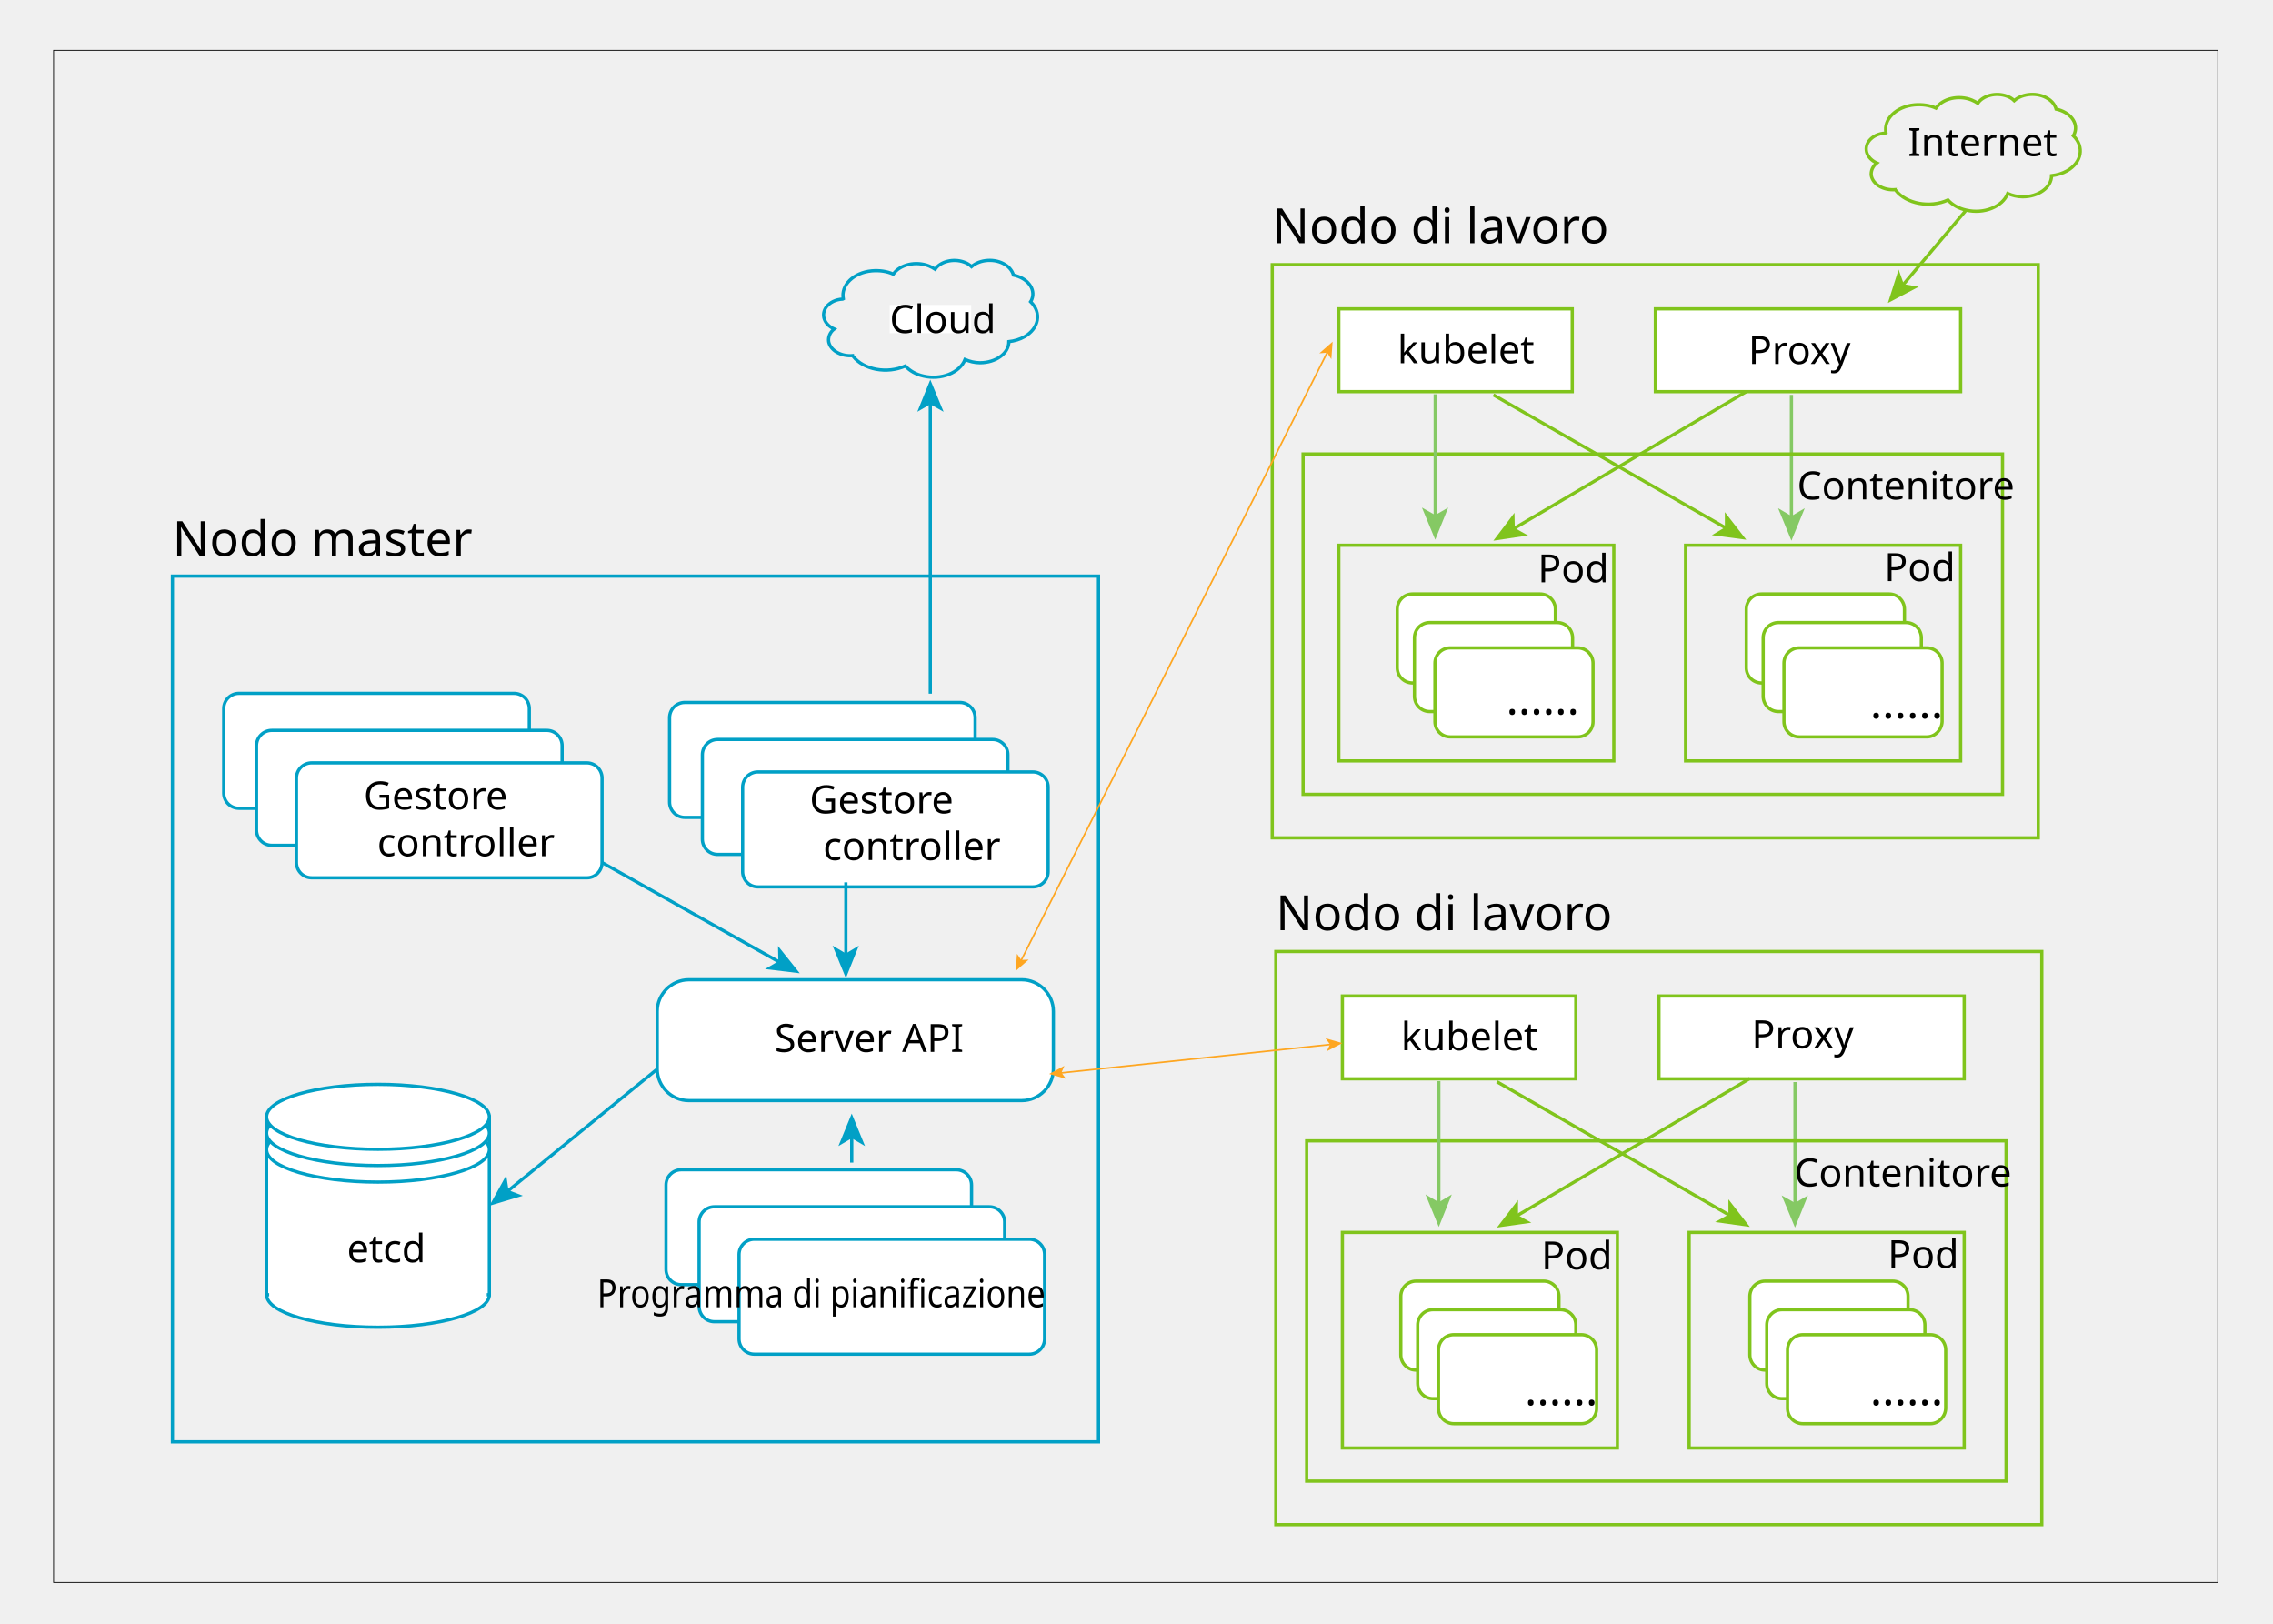
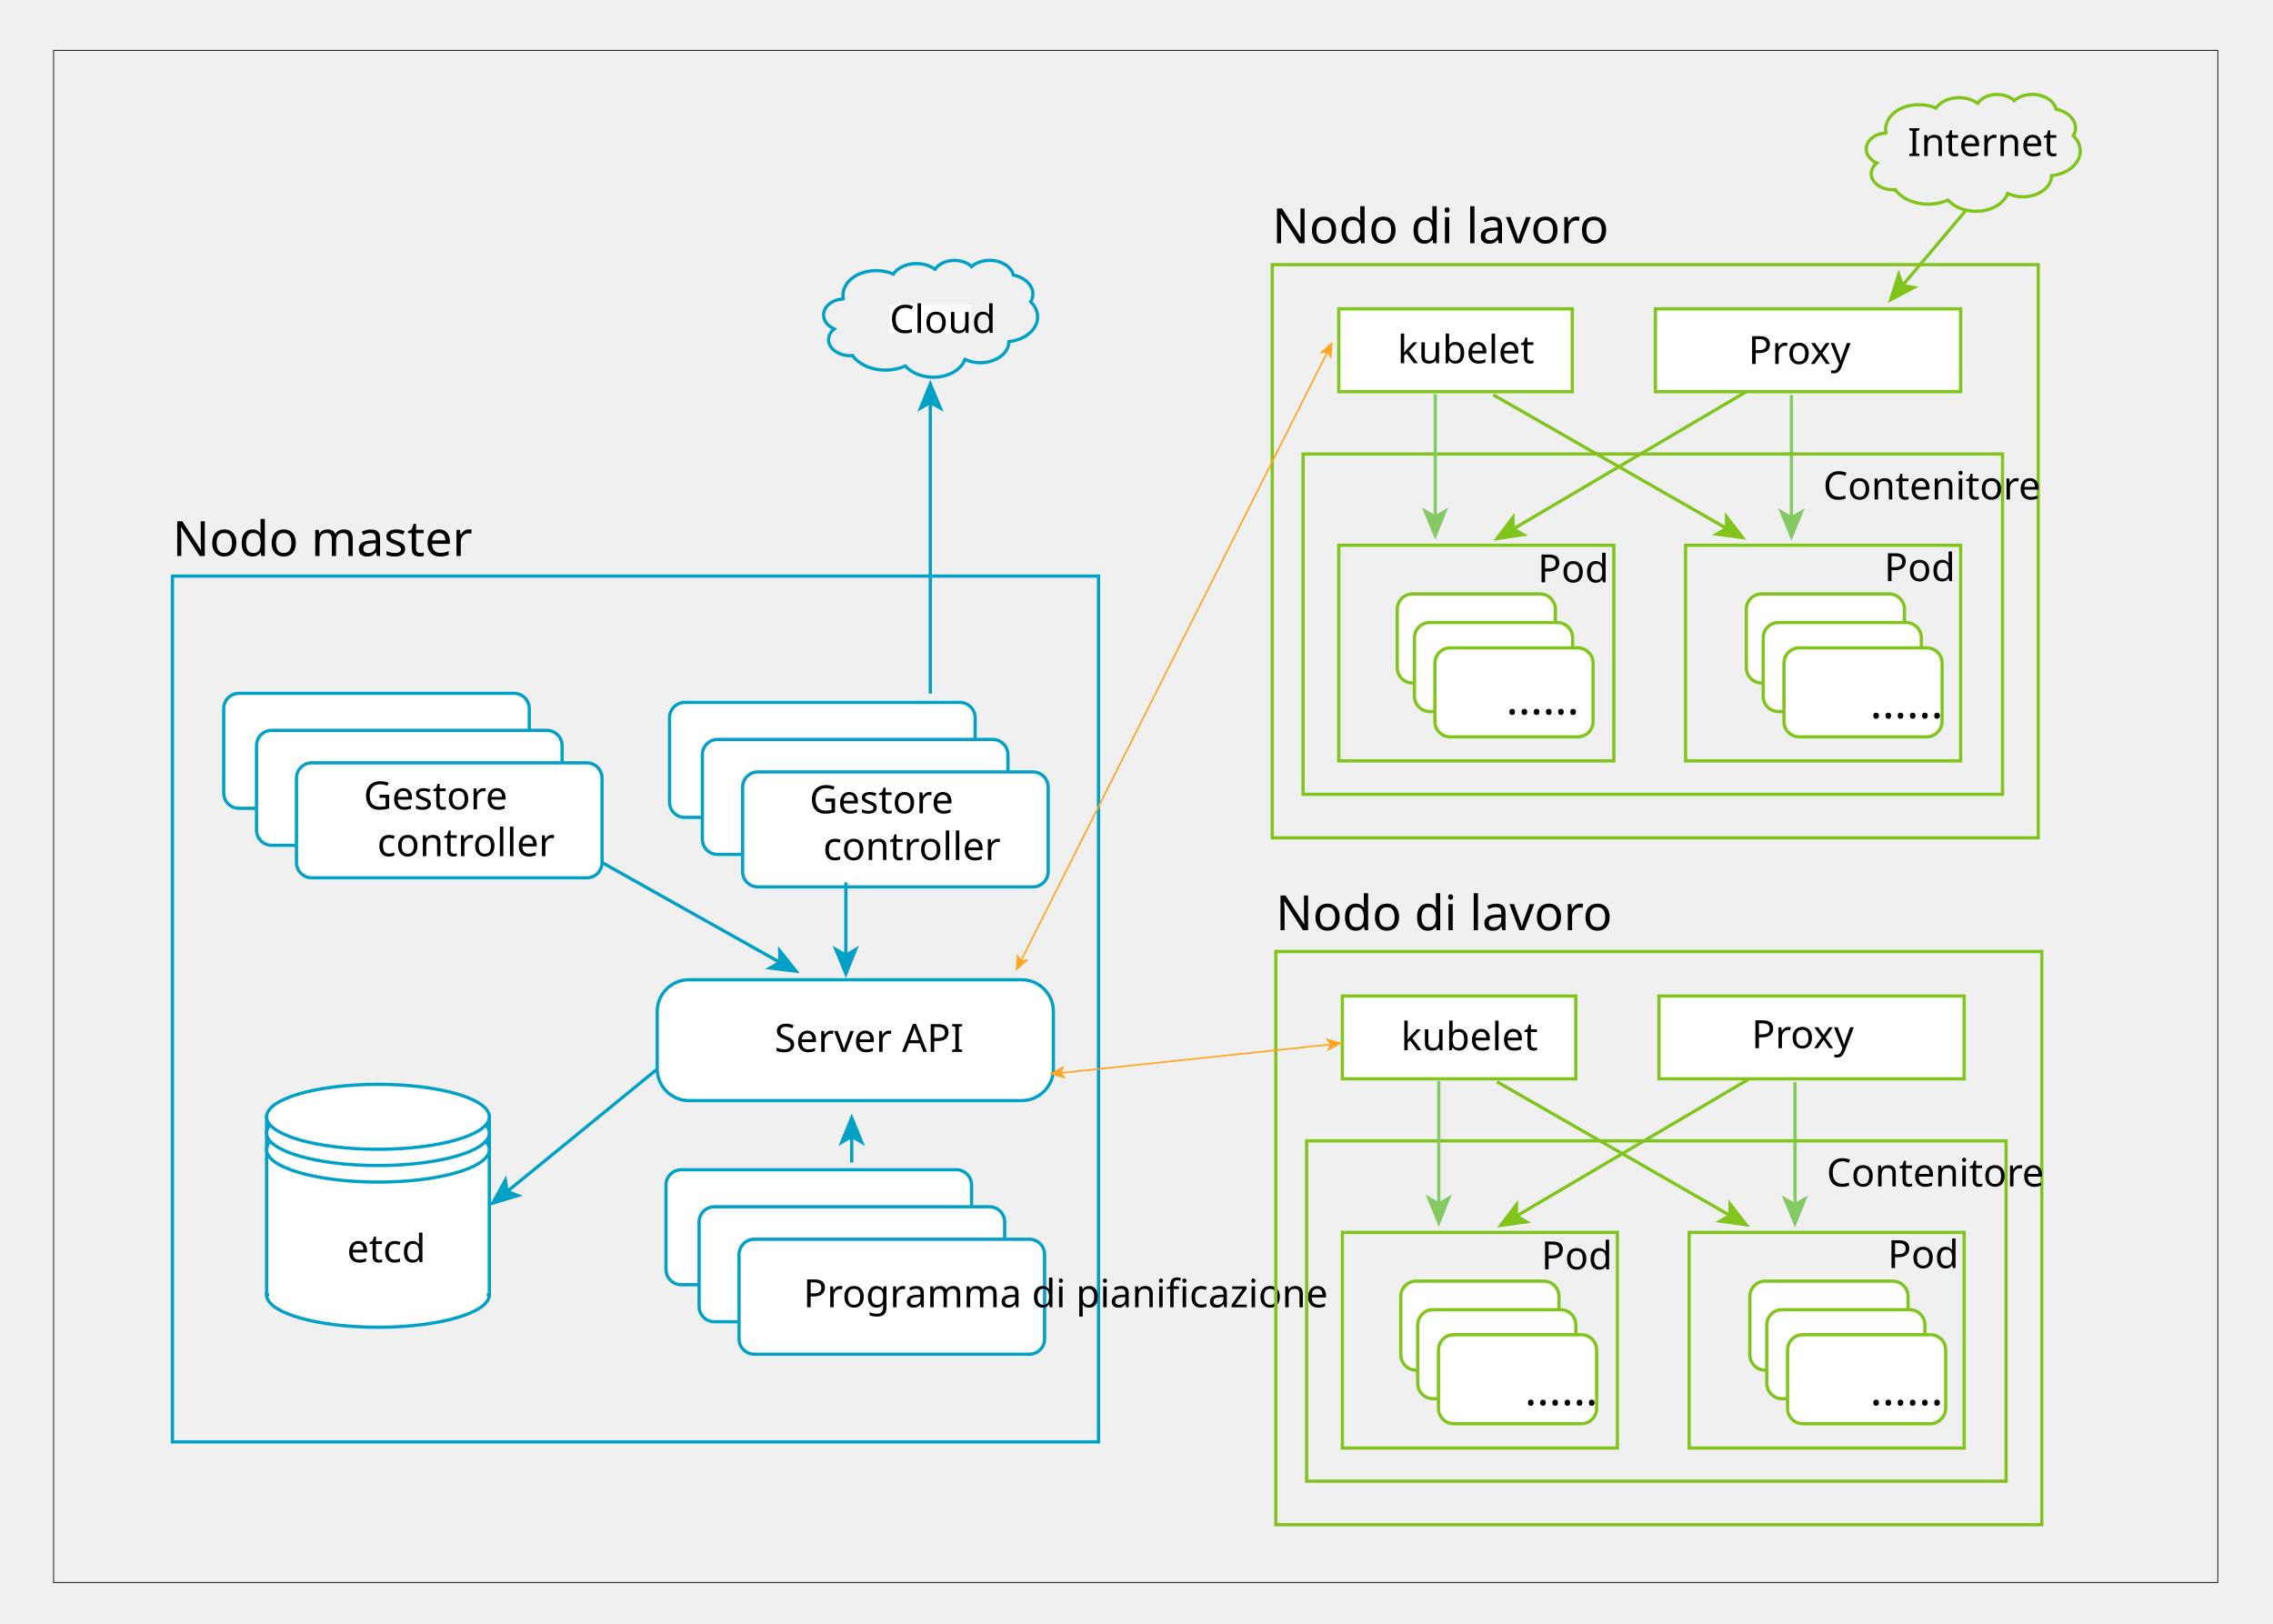
<svg xmlns="http://www.w3.org/2000/svg" version="1.1" id="Layer_1" x="0px" y="0px" viewBox="0 0 700 500" style="enable-background:new 0 0 700 500;" xml:space="preserve">
-   <defs id="defs357" />
-   <style type="text/css" id="style2">
+   <style type="text/css">
	.st0{fill:none;stroke:#7DB6D6;stroke-width:1.045;stroke-miterlimit:10;stroke-dasharray:2.089,1.045;}
	.st1{fill:none;stroke:#7DB6D6;stroke-miterlimit:10;stroke-dasharray:2,1;}
	.st2{fill:none;stroke:#01A0C6;stroke-miterlimit:10;}
	.st3{fill:#FFFFFF;stroke:#01A0C6;stroke-miterlimit:10;}
	.st4{font-family:'MyriadPro-Regular';}
	.st5{font-size:12px;}
	.st6{fill:#FFFFFF;stroke:#FFFFFF;stroke-width:2;stroke-miterlimit:10;}
	.st7{font-size:15px;}
	.st8{fill:none;stroke:#85C964;stroke-miterlimit:10;}
	.st9{fill:#85C964;}
	.st10{fill:none;stroke:#80C41C;stroke-miterlimit:10;}
	.st11{fill:#FFFFFF;stroke:#80C41C;stroke-miterlimit:10;}
	.st12{fill:none;}
	.st13{fill:#80C41C;}
	.st14{fill:none;stroke:#FEA621;stroke-width:0.5;stroke-miterlimit:10;}
	.st15{fill:#FEA621;}
	.st16{fill:#01A0C6;}
	.st17{font-size:14px;}
	.st18{fill:#FFFFFF;}
	.st19{fill:none;stroke:#80C41C;stroke-miterlimit:8;}
	.st20{fill:none;stroke:#01A0C6;stroke-miterlimit:8;}
	.st21{fill:none;stroke:#000000;stroke-width:0.25;stroke-miterlimit:10;}
</style>
  <path id="XMLID_55_" class="st0" d="M327.8,107" />
  <path id="XMLID_38_" class="st1" d="M328.1,113.2" />
-   <rect x="53.1" y="177.4" class="st2" width="285.2" height="266.6" id="rect6" />
-   <g id="g22">
-     <g id="g14">
-       <path class="st3" d="M158.3,248.9H73.6c-2.6,0-4.7-2.1-4.7-4.7v-26c0-2.6,2.1-4.7,4.7-4.7h84.7c2.6,0,4.7,2.1,4.7,4.7v26    C163,246.8,160.9,248.9,158.3,248.9z" id="path8" />
-       <path class="st3" d="M168.4,260.3H83.7c-2.6,0-4.7-2.1-4.7-4.7v-26c0-2.6,2.1-4.7,4.7-4.7h84.7c2.6,0,4.7,2.1,4.7,4.7v26    C173.1,258.2,171,260.3,168.4,260.3z" id="path10" />
-       <path class="st3" d="M180.8,270.3H96c-2.6,0-4.7-2.1-4.7-4.7v-26c0-2.6,2.1-4.7,4.7-4.7h84.7c2.6,0,4.7,2.1,4.7,4.7v26    C185.4,268.2,183.3,270.3,180.8,270.3z" id="path12" />
-     </g>
-     <text transform="matrix(1 0 0 1 111.9868 249.2421)" id="text20">
-       <tspan x="0" y="0" class="st4 st5" id="tspan16">Gestore </tspan>
-       <tspan x="4.2" y="14.4" class="st4 st5" id="tspan18">controller</tspan>
+   <rect x="53.1" y="177.4" class="st2" width="285.2" height="266.6" />
+   <g>
+     <g>
+       <path class="st3" d="M158.3,248.9H73.6c-2.6,0-4.7-2.1-4.7-4.7v-26c0-2.6,2.1-4.7,4.7-4.7h84.7c2.6,0,4.7,2.1,4.7,4.7v26    C163,246.8,160.9,248.9,158.3,248.9z" />
+       <path class="st3" d="M168.4,260.3H83.7c-2.6,0-4.7-2.1-4.7-4.7v-26c0-2.6,2.1-4.7,4.7-4.7h84.7c2.6,0,4.7,2.1,4.7,4.7v26    C173.1,258.2,171,260.3,168.4,260.3z" />
+       <path class="st3" d="M180.8,270.3H96c-2.6,0-4.7-2.1-4.7-4.7v-26c0-2.6,2.1-4.7,4.7-4.7h84.7c2.6,0,4.7,2.1,4.7,4.7v26    C185.4,268.2,183.3,270.3,180.8,270.3z" />
+     </g>
+     <text transform="matrix(1 0 0 1 111.9868 249.2421)">
+       <tspan x="0" y="0" class="st4 st5">Gestore </tspan>
+       <tspan x="4.2" y="14.4" class="st4 st5">controller</tspan>
    </text>
  </g>
-   <g id="g38">
-     <g id="g30">
-       <path class="st3" d="M295.6,251.7h-84.7c-2.6,0-4.7-2.1-4.7-4.7v-26c0-2.6,2.1-4.7,4.7-4.7h84.7c2.6,0,4.7,2.1,4.7,4.7v26    C300.3,249.6,298.2,251.7,295.6,251.7z" id="path24" />
-       <path class="st3" d="M305.8,263.1H221c-2.6,0-4.7-2.1-4.7-4.7v-26c0-2.6,2.1-4.7,4.7-4.7h84.7c2.6,0,4.7,2.1,4.7,4.7v26    C310.4,261,308.3,263.1,305.8,263.1z" id="path26" />
-       <path class="st3" d="M318.1,273.1h-84.7c-2.6,0-4.7-2.1-4.7-4.7v-26c0-2.6,2.1-4.7,4.7-4.7h84.7c2.6,0,4.7,2.1,4.7,4.7v26    C322.8,271,320.7,273.1,318.1,273.1z" id="path28" />
-     </g>
-     <text transform="matrix(1 0 0 1 249.3105 250.4329)" id="text36">
-       <tspan x="0" y="0" class="st4 st5" id="tspan32">Gestore </tspan>
-       <tspan x="4.2" y="14.4" class="st4 st5" id="tspan34">controller</tspan>
+   <g>
+     <g>
+       <path class="st3" d="M295.6,251.7h-84.7c-2.6,0-4.7-2.1-4.7-4.7v-26c0-2.6,2.1-4.7,4.7-4.7h84.7c2.6,0,4.7,2.1,4.7,4.7v26    C300.3,249.6,298.2,251.7,295.6,251.7z" />
+       <path class="st3" d="M305.8,263.1H221c-2.6,0-4.7-2.1-4.7-4.7v-26c0-2.6,2.1-4.7,4.7-4.7h84.7c2.6,0,4.7,2.1,4.7,4.7v26    C310.4,261,308.3,263.1,305.8,263.1z" />
+       <path class="st3" d="M318.1,273.1h-84.7c-2.6,0-4.7-2.1-4.7-4.7v-26c0-2.6,2.1-4.7,4.7-4.7h84.7c2.6,0,4.7,2.1,4.7,4.7v26    C322.8,271,320.7,273.1,318.1,273.1z" />
+     </g>
+     <text transform="matrix(1 0 0 1 249.3105 250.4329)">
+       <tspan x="0" y="0" class="st4 st5">Gestore </tspan>
+       <tspan x="4.2" y="14.4" class="st4 st5">controller</tspan>
    </text>
  </g>
-   <g id="g52">
-     <ellipse class="st3" cx="116.4" cy="398.7" rx="34.3" ry="10" id="ellipse40" />
-     <rect x="82.1" y="343.9" class="st3" width="68.6" height="54.8" id="rect42" />
-     <line class="st6" x1="82.9" y1="398.7" x2="149.9" y2="398.7" id="line44" />
-     <ellipse class="st3" cx="116.4" cy="354" rx="34.3" ry="10" id="ellipse46" />
-     <ellipse class="st3" cx="116.4" cy="348.9" rx="34.3" ry="10" id="ellipse48" />
-     <ellipse class="st3" cx="116.4" cy="343.9" rx="34.3" ry="10" id="ellipse50" />
-   </g>
-   <text transform="matrix(1 0 0 1 106.8689 388.6827)" class="st4 st5" id="text54">etcd</text>
-   <path class="st3" d="M314.7,338.9H212.1c-5.3,0-9.7-4.4-9.7-9.7v-17.8c0-5.3,4.4-9.7,9.7-9.7h102.6c5.3,0,9.7,4.4,9.7,9.7v17.8  C324.4,334.5,320,338.9,314.7,338.9z" id="path56" />
-   <text transform="matrix(1 0 0 1 238.549 323.9108)" class="st4 st5" id="text58">Server API</text>
-   <g id="g70">
-     <g id="g66">
-       <path class="st3" d="M294.5,395.6h-84.7c-2.6,0-4.7-2.1-4.7-4.7v-26c0-2.6,2.1-4.7,4.7-4.7h84.7c2.6,0,4.7,2.1,4.7,4.7v26    C299.2,393.5,297.1,395.6,294.5,395.6z" id="path60" />
-       <path class="st3" d="M304.7,407h-84.7c-2.6,0-4.7-2.1-4.7-4.7v-26c0-2.6,2.1-4.7,4.7-4.7h84.7c2.6,0,4.7,2.1,4.7,4.7v26    C309.3,404.9,307.2,407,304.7,407z" id="path62" />
-       <path class="st3" d="M317,417h-84.7c-2.6,0-4.7-2.1-4.7-4.7v-26c0-2.6,2.1-4.7,4.7-4.7H317c2.6,0,4.7,2.1,4.7,4.7v26    C321.7,414.9,319.6,417,317,417z" id="path64" />
-     </g>
-     <text class="st4 st5" id="text68" x="198.931" y="372.107" style="font-size:11.093px;font-family:MyriadPro-Regular;stroke-width:0.924" transform="scale(0.9243936,1.08179)">Programma di pianificazione </text>
-   </g>
-   <text transform="matrix(1 0 0 1 53.1327 171.2151)" class="st4 st7" id="text72">Nodo master</text>
-   <g id="g172">
-     <g id="g136">
+   <g>
+     <ellipse class="st3" cx="116.4" cy="398.7" rx="34.3" ry="10" />
+     <rect x="82.1" y="343.9" class="st3" width="68.6" height="54.8" />
+     <line class="st6" x1="82.9" y1="398.7" x2="149.9" y2="398.7" />
+     <ellipse class="st3" cx="116.4" cy="354" rx="34.3" ry="10" />
+     <ellipse class="st3" cx="116.4" cy="348.9" rx="34.3" ry="10" />
+     <ellipse class="st3" cx="116.4" cy="343.9" rx="34.3" ry="10" />
+   </g>
+   <text transform="matrix(1 0 0 1 106.8689 388.6827)" class="st4 st5">etcd</text>
+   <path class="st3" d="M314.7,338.9H212.1c-5.3,0-9.7-4.4-9.7-9.7v-17.8c0-5.3,4.4-9.7,9.7-9.7h102.6c5.3,0,9.7,4.4,9.7,9.7v17.8  C324.4,334.5,320,338.9,314.7,338.9z" />
+   <text transform="matrix(1 0 0 1 238.549 323.9108)" class="st4 st5">Server API</text>
+   <g>
+     <g>
+       <path class="st3" d="M294.5,395.6h-84.7c-2.6,0-4.7-2.1-4.7-4.7v-26c0-2.6,2.1-4.7,4.7-4.7h84.7c2.6,0,4.7,2.1,4.7,4.7v26    C299.2,393.5,297.1,395.6,294.5,395.6z" />
+       <path class="st3" d="M304.7,407h-84.7c-2.6,0-4.7-2.1-4.7-4.7v-26c0-2.6,2.1-4.7,4.7-4.7h84.7c2.6,0,4.7,2.1,4.7,4.7v26    C309.3,404.9,307.2,407,304.7,407z" />
+       <path class="st3" d="M317,417h-84.7c-2.6,0-4.7-2.1-4.7-4.7v-26c0-2.6,2.1-4.7,4.7-4.7H317c2.6,0,4.7,2.1,4.7,4.7v26    C321.7,414.9,319.6,417,317,417z" />
+     </g>
+     <text transform="matrix(1 0 0 1 247.4041 402.5417)" class="st4 st5">Programma di pianificazione</text>
+   </g>
+   <text transform="matrix(1 0 0 1 53.1327 171.2151)" class="st4 st7">Nodo master</text>
+   <g>
+     <g>
      <g id="XMLID_81_">
-         <g id="g80">
-           <path class="st8" d="M551.7,159.4c0-21.9,0-37.8,0-37.8s0,0.1,0,0.1" id="path74" />
-           <g id="g78">
-             <polygon class="st9" points="551.7,166.5 555.8,156.5 551.7,158.9 547.6,156.5      " id="polygon76" />
-           </g>
-         </g>
-       </g>
-       <g id="g125">
-         <rect x="391.8" y="81.5" class="st10" width="235.9" height="176.5" id="rect83" />
-         <rect x="401.3" y="139.8" class="st10" width="215.4" height="104.8" id="rect85" />
-         <rect x="412.3" y="167.9" class="st10" width="84.7" height="66.4" id="rect87" />
-         <rect x="519.1" y="167.9" class="st10" width="84.7" height="66.4" id="rect89" />
-         <g id="g97">
-           <path class="st11" d="M474.3,210.3H435c-2.6,0-4.7-2.1-4.7-4.7v-18c0-2.6,2.1-4.7,4.7-4.7h39.3c2.6,0,4.7,2.1,4.7,4.7v18      C479,208.2,476.9,210.3,474.3,210.3z" id="path91" />
-           <path class="st11" d="M479.6,219.1h-39.3c-2.6,0-4.7-2.1-4.7-4.7v-18c0-2.6,2.1-4.7,4.7-4.7h39.3c2.6,0,4.7,2.1,4.7,4.7v18      C484.2,217,482.1,219.1,479.6,219.1z" id="path93" />
-           <path class="st11" d="M485.9,226.9h-39.3c-2.6,0-4.7-2.1-4.7-4.7v-18c0-2.6,2.1-4.7,4.7-4.7h39.3c2.6,0,4.7,2.1,4.7,4.7v18      C490.6,224.8,488.5,226.9,485.9,226.9z" id="path95" />
-         </g>
-         <g id="g105">
-           <path class="st11" d="M581.8,210.3h-39.3c-2.6,0-4.7-2.1-4.7-4.7v-18c0-2.6,2.1-4.7,4.7-4.7h39.3c2.6,0,4.7,2.1,4.7,4.7v18      C586.4,208.2,584.3,210.3,581.8,210.3z" id="path99" />
-           <path class="st11" d="M587,219.1h-39.3c-2.6,0-4.7-2.1-4.7-4.7v-18c0-2.6,2.1-4.7,4.7-4.7H587c2.6,0,4.7,2.1,4.7,4.7v18      C591.7,217,589.6,219.1,587,219.1z" id="path101" />
-           <path class="st11" d="M593.4,226.9h-39.3c-2.6,0-4.7-2.1-4.7-4.7v-18c0-2.6,2.1-4.7,4.7-4.7h39.3c2.6,0,4.7,2.1,4.7,4.7v18      C598,224.8,595.9,226.9,593.4,226.9z" id="path103" />
-         </g>
-         <rect x="412.3" y="95.1" class="st11" width="71.9" height="25.5" id="rect107" />
-         <rect x="509.8" y="95.1" class="st11" width="94" height="25.5" id="rect109" />
-         <text transform="matrix(1 0 0 1 430.3737 111.85)" class="st4 st5" id="text111">kubelet</text>
-         <text transform="matrix(1 0 0 1 538.4372 112.0789)" class="st4 st5" id="text113">Proxy</text>
-         <line class="st12" x1="435.6" y1="120.6" x2="435.6" y2="169.7" id="line115" />
-         <text transform="matrix(1 0 0 1 391.8131 74.896)" class="st4 st7" id="text117">Nodo di lavoro</text>
-         <text class="st4 st5" id="text119" x="553.457" y="153.786" style="font-size:12px;font-family:MyriadPro-Regular">Contenitore</text>
-         <text transform="matrix(1 0 0 1 473.5824 179.3193)" class="st4 st5" id="text121">Pod</text>
-         <text transform="matrix(1 0 0 1 580.2664 178.9298)" class="st4 st5" id="text123">Pod</text>
+         <g>
+           <path class="st8" d="M551.7,159.4c0-21.9,0-37.8,0-37.8s0,0.1,0,0.1" />
+           <g>
+             <polygon class="st9" points="551.7,166.5 555.8,156.5 551.7,158.9 547.6,156.5      " />
+           </g>
+         </g>
+       </g>
+       <g>
+         <rect x="391.8" y="81.5" class="st10" width="235.9" height="176.5" />
+         <rect x="401.3" y="139.8" class="st10" width="215.4" height="104.8" />
+         <rect x="412.3" y="167.9" class="st10" width="84.7" height="66.4" />
+         <rect x="519.1" y="167.9" class="st10" width="84.7" height="66.4" />
+         <g>
+           <path class="st11" d="M474.3,210.3H435c-2.6,0-4.7-2.1-4.7-4.7v-18c0-2.6,2.1-4.7,4.7-4.7h39.3c2.6,0,4.7,2.1,4.7,4.7v18      C479,208.2,476.9,210.3,474.3,210.3z" />
+           <path class="st11" d="M479.6,219.1h-39.3c-2.6,0-4.7-2.1-4.7-4.7v-18c0-2.6,2.1-4.7,4.7-4.7h39.3c2.6,0,4.7,2.1,4.7,4.7v18      C484.2,217,482.1,219.1,479.6,219.1z" />
+           <path class="st11" d="M485.9,226.9h-39.3c-2.6,0-4.7-2.1-4.7-4.7v-18c0-2.6,2.1-4.7,4.7-4.7h39.3c2.6,0,4.7,2.1,4.7,4.7v18      C490.6,224.8,488.5,226.9,485.9,226.9z" />
+         </g>
+         <g>
+           <path class="st11" d="M581.8,210.3h-39.3c-2.6,0-4.7-2.1-4.7-4.7v-18c0-2.6,2.1-4.7,4.7-4.7h39.3c2.6,0,4.7,2.1,4.7,4.7v18      C586.4,208.2,584.3,210.3,581.8,210.3z" />
+           <path class="st11" d="M587,219.1h-39.3c-2.6,0-4.7-2.1-4.7-4.7v-18c0-2.6,2.1-4.7,4.7-4.7H587c2.6,0,4.7,2.1,4.7,4.7v18      C591.7,217,589.6,219.1,587,219.1z" />
+           <path class="st11" d="M593.4,226.9h-39.3c-2.6,0-4.7-2.1-4.7-4.7v-18c0-2.6,2.1-4.7,4.7-4.7h39.3c2.6,0,4.7,2.1,4.7,4.7v18      C598,224.8,595.9,226.9,593.4,226.9z" />
+         </g>
+         <rect x="412.3" y="95.1" class="st11" width="71.9" height="25.5" />
+         <rect x="509.8" y="95.1" class="st11" width="94" height="25.5" />
+         <text transform="matrix(1 0 0 1 430.3737 111.85)" class="st4 st5">kubelet</text>
+         <text transform="matrix(1 0 0 1 538.4372 112.0789)" class="st4 st5">Proxy</text>
+         <line class="st12" x1="435.6" y1="120.6" x2="435.6" y2="169.7" />
+         <text transform="matrix(1 0 0 1 391.8131 74.896)" class="st4 st7">Nodo di lavoro</text>
+         <text transform="matrix(1 0 0 1 561.4567 153.7864)" class="st4 st5">Contenitore</text>
+         <text transform="matrix(1 0 0 1 473.5824 179.3193)" class="st4 st5">Pod</text>
+         <text transform="matrix(1 0 0 1 580.2664 178.9298)" class="st4 st5">Pod</text>
      </g>
      <g id="XMLID_1_">
-         <g id="g133">
-           <path class="st8" d="M442,159.2c0-21.9,0-37.8,0-37.8s0,0.1,0,0.1" id="path127" />
-           <g id="g131">
-             <polygon class="st9" points="442,166.2 446,156.3 442,158.6 437.9,156.3      " id="polygon129" />
-           </g>
-         </g>
-       </g>
-     </g>
-     <g id="g146">
-       <g id="g144">
-         <line class="st10" x1="459.9" y1="121.6" x2="531.7" y2="162.7" id="line138" />
-         <g id="g142">
-           <polygon class="st13" points="537.8,166.2 527.2,164.8 531.2,162.4 531.2,157.7     " id="polygon140" />
-         </g>
-       </g>
-     </g>
-     <g id="g156">
-       <g id="g154">
-         <line class="st10" x1="537.8" y1="120.6" x2="466" y2="162.9" id="line148" />
-         <g id="g152">
-           <polygon class="st13" points="459.9,166.5 466.4,157.9 466.5,162.6 470.6,164.9     " id="polygon150" />
-         </g>
-       </g>
-     </g>
-     <g id="g170">
-       <g id="g168">
-         <line class="st14" x1="314.4" y1="295.9" x2="408.8" y2="108.4" id="line158" />
-         <g id="g162">
-           <polygon class="st15" points="312.8,299 316.8,295.5 314.5,295.6 313.2,293.7     " id="polygon160" />
-         </g>
-         <g id="g166">
-           <polygon class="st15" points="410.4,105.2 410,110.6 408.7,108.6 406.3,108.8     " id="polygon164" />
-         </g>
-       </g>
-     </g>
-   </g>
-   <g id="g182">
-     <g id="g180">
-       <line class="st2" x1="260.5" y1="271.7" x2="260.5" y2="294.1" id="line174" />
-       <g id="g178">
-         <polygon class="st16" points="260.5,301.2 256.4,291.2 260.5,293.6 264.5,291.2    " id="polygon176" />
-       </g>
-     </g>
-   </g>
-   <g id="g192">
-     <g id="g190">
-       <line class="st2" x1="185.4" y1="265.6" x2="240.1" y2="296.3" id="line184" />
-       <g id="g188">
-         <polygon class="st16" points="246.3,299.7 235.6,298.4 239.7,296 239.6,291.3    " id="polygon186" />
-       </g>
-     </g>
-   </g>
-   <g id="g202">
-     <g id="g200">
-       <line class="st2" x1="202.4" y1="329.2" x2="156.2" y2="366.9" id="line194" />
-       <g id="g198">
-         <polygon class="st16" points="150.7,371.3 155.9,361.9 156.6,366.5 161,368.2    " id="polygon196" />
-       </g>
-     </g>
-   </g>
-   <g id="g212">
-     <g id="g210">
-       <line class="st2" x1="262.3" y1="358" x2="262.3" y2="350" id="line204" />
-       <g id="g208">
-         <polygon class="st16" points="262.3,342.9 266.4,352.9 262.3,350.5 258.2,352.9    " id="polygon206" />
-       </g>
-     </g>
-   </g>
-   <g id="g312">
-     <g id="g276">
+         <g>
+           <path class="st8" d="M442,159.2c0-21.9,0-37.8,0-37.8s0,0.1,0,0.1" />
+           <g>
+             <polygon class="st9" points="442,166.2 446,156.3 442,158.6 437.9,156.3      " />
+           </g>
+         </g>
+       </g>
+     </g>
+     <g>
+       <g>
+         <line class="st10" x1="459.9" y1="121.6" x2="531.7" y2="162.7" />
+         <g>
+           <polygon class="st13" points="537.8,166.2 527.2,164.8 531.2,162.4 531.2,157.7     " />
+         </g>
+       </g>
+     </g>
+     <g>
+       <g>
+         <line class="st10" x1="537.8" y1="120.6" x2="466" y2="162.9" />
+         <g>
+           <polygon class="st13" points="459.9,166.5 466.4,157.9 466.5,162.6 470.6,164.9     " />
+         </g>
+       </g>
+     </g>
+     <g>
+       <g>
+         <line class="st14" x1="314.4" y1="295.9" x2="408.8" y2="108.4" />
+         <g>
+           <polygon class="st15" points="312.8,299 316.8,295.5 314.5,295.6 313.2,293.7     " />
+         </g>
+         <g>
+           <polygon class="st15" points="410.4,105.2 410,110.6 408.7,108.6 406.3,108.8     " />
+         </g>
+       </g>
+     </g>
+   </g>
+   <g>
+     <g>
+       <line class="st2" x1="260.5" y1="271.7" x2="260.5" y2="294.1" />
+       <g>
+         <polygon class="st16" points="260.5,301.2 256.4,291.2 260.5,293.6 264.5,291.2    " />
+       </g>
+     </g>
+   </g>
+   <g>
+     <g>
+       <line class="st2" x1="185.4" y1="265.6" x2="240.1" y2="296.3" />
+       <g>
+         <polygon class="st16" points="246.3,299.7 235.6,298.4 239.7,296 239.6,291.3    " />
+       </g>
+     </g>
+   </g>
+   <g>
+     <g>
+       <line class="st2" x1="202.4" y1="329.2" x2="156.2" y2="366.9" />
+       <g>
+         <polygon class="st16" points="150.7,371.3 155.9,361.9 156.6,366.5 161,368.2    " />
+       </g>
+     </g>
+   </g>
+   <g>
+     <g>
+       <line class="st2" x1="262.3" y1="358" x2="262.3" y2="350" />
+       <g>
+         <polygon class="st16" points="262.3,342.9 266.4,352.9 262.3,350.5 258.2,352.9    " />
+       </g>
+     </g>
+   </g>
+   <g>
+     <g>
      <g id="XMLID_5_">
-         <g id="g220">
-           <path class="st8" d="M552.8,371c0-21.9,0-37.8,0-37.8s0,0.1,0,0.1" id="path214" />
-           <g id="g218">
-             <polygon class="st9" points="552.8,378 556.8,368.1 552.8,370.4 548.7,368.1      " id="polygon216" />
-           </g>
-         </g>
-       </g>
-       <g id="g265">
-         <rect x="392.9" y="293" class="st10" width="235.9" height="176.5" id="rect223" />
-         <rect x="402.4" y="351.3" class="st10" width="215.4" height="104.8" id="rect225" />
-         <rect x="413.4" y="379.5" class="st10" width="84.7" height="66.4" id="rect227" />
-         <rect x="520.2" y="379.5" class="st10" width="84.7" height="66.4" id="rect229" />
-         <g id="g237">
-           <path class="st11" d="M475.4,421.9h-39.3c-2.6,0-4.7-2.1-4.7-4.7v-18c0-2.6,2.1-4.7,4.7-4.7h39.3c2.6,0,4.7,2.1,4.7,4.7v18      C480.1,419.8,478,421.9,475.4,421.9z" id="path231" />
-           <path class="st11" d="M480.6,430.7h-39.3c-2.6,0-4.7-2.1-4.7-4.7v-18c0-2.6,2.1-4.7,4.7-4.7h39.3c2.6,0,4.7,2.1,4.7,4.7v18      C485.3,428.6,483.2,430.7,480.6,430.7z" id="path233" />
-           <path class="st11" d="M487,438.4h-39.3c-2.6,0-4.7-2.1-4.7-4.7v-18c0-2.6,2.1-4.7,4.7-4.7H487c2.6,0,4.7,2.1,4.7,4.7v18      C491.7,436.3,489.6,438.4,487,438.4z" id="path235" />
-         </g>
-         <g id="g245">
-           <path class="st11" d="M582.9,421.9h-39.3c-2.6,0-4.7-2.1-4.7-4.7v-18c0-2.6,2.1-4.7,4.7-4.7h39.3c2.6,0,4.7,2.1,4.7,4.7v18      C587.5,419.8,585.4,421.9,582.9,421.9z" id="path239" />
-           <path class="st11" d="M588.1,430.7h-39.3c-2.6,0-4.7-2.1-4.7-4.7v-18c0-2.6,2.1-4.7,4.7-4.7h39.3c2.6,0,4.7,2.1,4.7,4.7v18      C592.8,428.6,590.7,430.7,588.1,430.7z" id="path241" />
-           <path class="st11" d="M594.5,438.4h-39.3c-2.6,0-4.7-2.1-4.7-4.7v-18c0-2.6,2.1-4.7,4.7-4.7h39.3c2.6,0,4.7,2.1,4.7,4.7v18      C599.1,436.3,597,438.4,594.5,438.4z" id="path243" />
-         </g>
-         <rect x="413.4" y="306.7" class="st11" width="71.9" height="25.5" id="rect247" />
-         <rect x="510.9" y="306.7" class="st11" width="94" height="25.5" id="rect249" />
-         <text transform="matrix(1 0 0 1 431.4582 323.3967)" class="st4 st5" id="text251">kubelet</text>
-         <text transform="matrix(1 0 0 1 539.4373 322.7654)" class="st4 st5" id="text253">Proxy</text>
-         <line class="st12" x1="436.7" y1="332.1" x2="436.7" y2="381.3" id="line255" />
-         <text transform="matrix(1 0 0 1 392.8976 286.4427)" class="st4 st7" id="text257">Nodo di lavoro</text>
-         <text class="st4 st5" id="text259" x="552.541" y="365.333" style="font-size:12px;font-family:MyriadPro-Regular">Contenitore</text>
-         <text transform="matrix(1 0 0 1 474.6669 390.866)" class="st4 st5" id="text261">Pod</text>
-         <text transform="matrix(1 0 0 1 581.3509 390.4764)" class="st4 st5" id="text263">Pod</text>
+         <g>
+           <path class="st8" d="M552.8,371c0-21.9,0-37.8,0-37.8s0,0.1,0,0.1" />
+           <g>
+             <polygon class="st9" points="552.8,378 556.8,368.1 552.8,370.4 548.7,368.1      " />
+           </g>
+         </g>
+       </g>
+       <g>
+         <rect x="392.9" y="293" class="st10" width="235.9" height="176.5" />
+         <rect x="402.4" y="351.3" class="st10" width="215.4" height="104.8" />
+         <rect x="413.4" y="379.5" class="st10" width="84.7" height="66.4" />
+         <rect x="520.2" y="379.5" class="st10" width="84.7" height="66.4" />
+         <g>
+           <path class="st11" d="M475.4,421.9h-39.3c-2.6,0-4.7-2.1-4.7-4.7v-18c0-2.6,2.1-4.7,4.7-4.7h39.3c2.6,0,4.7,2.1,4.7,4.7v18      C480.1,419.8,478,421.9,475.4,421.9z" />
+           <path class="st11" d="M480.6,430.7h-39.3c-2.6,0-4.7-2.1-4.7-4.7v-18c0-2.6,2.1-4.7,4.7-4.7h39.3c2.6,0,4.7,2.1,4.7,4.7v18      C485.3,428.6,483.2,430.7,480.6,430.7z" />
+           <path class="st11" d="M487,438.4h-39.3c-2.6,0-4.7-2.1-4.7-4.7v-18c0-2.6,2.1-4.7,4.7-4.7H487c2.6,0,4.7,2.1,4.7,4.7v18      C491.7,436.3,489.6,438.4,487,438.4z" />
+         </g>
+         <g>
+           <path class="st11" d="M582.9,421.9h-39.3c-2.6,0-4.7-2.1-4.7-4.7v-18c0-2.6,2.1-4.7,4.7-4.7h39.3c2.6,0,4.7,2.1,4.7,4.7v18      C587.5,419.8,585.4,421.9,582.9,421.9z" />
+           <path class="st11" d="M588.1,430.7h-39.3c-2.6,0-4.7-2.1-4.7-4.7v-18c0-2.6,2.1-4.7,4.7-4.7h39.3c2.6,0,4.7,2.1,4.7,4.7v18      C592.8,428.6,590.7,430.7,588.1,430.7z" />
+           <path class="st11" d="M594.5,438.4h-39.3c-2.6,0-4.7-2.1-4.7-4.7v-18c0-2.6,2.1-4.7,4.7-4.7h39.3c2.6,0,4.7,2.1,4.7,4.7v18      C599.1,436.3,597,438.4,594.5,438.4z" />
+         </g>
+         <rect x="413.4" y="306.7" class="st11" width="71.9" height="25.5" />
+         <rect x="510.9" y="306.7" class="st11" width="94" height="25.5" />
+         <text transform="matrix(1 0 0 1 431.4582 323.3967)" class="st4 st5">kubelet</text>
+         <text transform="matrix(1 0 0 1 539.4373 322.7654)" class="st4 st5">Proxy</text>
+         <line class="st12" x1="436.7" y1="332.1" x2="436.7" y2="381.3" />
+         <text transform="matrix(1 0 0 1 392.8976 286.4427)" class="st4 st7">Nodo di lavoro</text>
+         <text transform="matrix(1 0 0 1 562.5412 365.333)" class="st4 st5">Contenitore</text>
+         <text transform="matrix(1 0 0 1 474.6669 390.866)" class="st4 st5">Pod</text>
+         <text transform="matrix(1 0 0 1 581.3509 390.4764)" class="st4 st5">Pod</text>
      </g>
      <g id="XMLID_3_">
-         <g id="g273">
-           <path class="st8" d="M443.1,370.7c0-21.9,0-37.8,0-37.8s0,0.1,0,0.1" id="path267" />
-           <g id="g271">
-             <polygon class="st9" points="443.1,377.8 447.1,367.8 443.1,370.2 439,367.8      " id="polygon269" />
-           </g>
-         </g>
-       </g>
-     </g>
-     <g id="g286">
-       <g id="g284">
-         <line class="st10" x1="461" y1="333.1" x2="532.8" y2="374.3" id="line278" />
-         <g id="g282">
-           <polygon class="st13" points="538.9,377.8 528.2,376.3 532.3,374 532.3,369.3     " id="polygon280" />
-         </g>
-       </g>
-     </g>
-     <g id="g296">
-       <g id="g294">
-         <line class="st10" x1="538.9" y1="332.1" x2="467.1" y2="374.4" id="line288" />
-         <g id="g292">
-           <polygon class="st13" points="461,378 467.5,369.5 467.5,374.2 471.6,376.5     " id="polygon290" />
-         </g>
-       </g>
-     </g>
-     <g id="g310">
-       <g id="g308">
-         <line class="st14" x1="326.6" y1="330.4" x2="409.9" y2="321.6" id="line298" />
-         <g id="g302">
-           <polygon class="st15" points="323.1,330.7 328.3,332.2 326.9,330.3 327.8,328.2     " id="polygon300" />
-         </g>
-         <g id="g306">
-           <polygon class="st15" points="413.4,321.2 408.6,323.7 409.6,321.6 408.2,319.7     " id="polygon304" />
-         </g>
-       </g>
-     </g>
-   </g>
-   <text transform="matrix(1 0 0 1 463.8213 219.9644)" class="st4 st17" id="text314">......</text>
-   <text transform="matrix(1 0 0 1 575.9009 221.1404)" class="st4 st17" id="text316">......</text>
-   <text transform="matrix(1 0 0 1 469.5468 432.6871)" class="st4 st17" id="text318">......</text>
-   <text transform="matrix(1 0 0 1 575.9009 432.6866)" class="st4 st17" id="text320">......</text>
-   <rect x="274" y="93.9" class="st18" width="25.1" height="8.7" id="rect322" />
-   <text transform="matrix(1 0 0 1 273.9705 102.5203)" class="st4 st5" id="text324">Cloud</text>
-   <g id="g334">
-     <g id="g332">
-       <line class="st2" x1="286.5" y1="213.6" x2="286.5" y2="123.9" id="line326" />
-       <g id="g330">
-         <polygon class="st16" points="286.5,116.9 290.6,126.8 286.5,124.5 282.5,126.8    " id="polygon328" />
-       </g>
-     </g>
-   </g>
-   <path class="st19" d="M580.8,40.9c-0.8-4.2,3.2-8.1,8.8-8.6c2.3-0.2,4.6,0.1,6.6,1c2.1-3,7-4.1,11-2.5c0.7,0.3,1.3,0.6,1.9,1  c1.6-2.4,5.6-3.4,8.9-2.2c0.9,0.3,1.7,0.8,2.3,1.4c2.6-2.3,7.3-2.6,10.4-0.6c1.3,0.8,2.2,2,2.5,3.2c4.3,0.9,6.9,4.2,5.7,7.4  c-0.1,0.3-0.2,0.5-0.4,0.8c3.5,3.4,2.6,8.2-1.9,10.8c-1.4,0.8-3.1,1.3-4.8,1.5c0,3.6-4,6.5-8.9,6.5c-1.6,0-3.2-0.4-4.6-1  c-1.6,4.1-7.4,6.4-12.8,5.1c-2.3-0.5-4.2-1.6-5.6-3.1c-5.6,2.5-12.8,1.2-16.1-3c0-0.1-0.1-0.1-0.1-0.2c-3.6,0.3-6.9-1.6-7.4-4.3  c-0.2-1.4,0.4-2.9,1.7-3.9c-3.1-1.4-4.2-4.4-2.4-6.8c1.1-1.4,2.9-2.3,5-2.4L580.8,40.9z" id="path336" />
-   <text transform="matrix(1 0 0 1 587.5167 48.0444)" class="st4 st5" id="text338">Internet</text>
-   <g id="g348">
-     <g id="g346">
-       <line class="st19" x1="605.5" y1="64.7" x2="585.9" y2="87.9" id="line340" />
-       <g id="g344">
-         <polygon class="st13" points="581.4,93.3 584.7,83 586.3,87.5 590.9,88.3    " id="polygon342" />
-       </g>
-     </g>
-   </g>
-   <path class="st20" d="M259.7,92c-0.8-4.2,3.2-8.1,8.8-8.6c2.3-0.2,4.6,0.1,6.6,1c2.1-3,7-4.1,11-2.5c0.7,0.3,1.3,0.6,1.9,1  c1.6-2.4,5.6-3.4,8.9-2.2c0.9,0.3,1.7,0.8,2.3,1.4c2.6-2.3,7.3-2.6,10.4-0.6c1.3,0.8,2.2,2,2.5,3.2c4.3,0.9,6.9,4.2,5.7,7.4  c-0.1,0.3-0.2,0.5-0.4,0.8c3.5,3.4,2.6,8.2-1.9,10.8c-1.4,0.8-3.1,1.3-4.8,1.5c0,3.6-4,6.5-8.9,6.5c-1.6,0-3.2-0.4-4.6-1  c-1.6,4.1-7.4,6.4-12.8,5.1c-2.3-0.5-4.2-1.6-5.6-3.1c-5.6,2.5-12.8,1.2-16.1-3c0-0.1-0.1-0.1-0.1-0.2c-3.6,0.3-6.9-1.6-7.4-4.3  c-0.2-1.4,0.4-2.9,1.7-3.9c-3.1-1.4-4.2-4.4-2.4-6.8c1.1-1.4,2.9-2.3,5-2.4L259.7,92z" id="path350" />
-   <rect x="16.5" y="15.5" class="st21" width="666.5" height="471.8" id="rect352" />
+         <g>
+           <path class="st8" d="M443.1,370.7c0-21.9,0-37.8,0-37.8s0,0.1,0,0.1" />
+           <g>
+             <polygon class="st9" points="443.1,377.8 447.1,367.8 443.1,370.2 439,367.8      " />
+           </g>
+         </g>
+       </g>
+     </g>
+     <g>
+       <g>
+         <line class="st10" x1="461" y1="333.1" x2="532.8" y2="374.3" />
+         <g>
+           <polygon class="st13" points="538.9,377.8 528.2,376.3 532.3,374 532.3,369.3     " />
+         </g>
+       </g>
+     </g>
+     <g>
+       <g>
+         <line class="st10" x1="538.9" y1="332.1" x2="467.1" y2="374.4" />
+         <g>
+           <polygon class="st13" points="461,378 467.5,369.5 467.5,374.2 471.6,376.5     " />
+         </g>
+       </g>
+     </g>
+     <g>
+       <g>
+         <line class="st14" x1="326.6" y1="330.4" x2="409.9" y2="321.6" />
+         <g>
+           <polygon class="st15" points="323.1,330.7 328.3,332.2 326.9,330.3 327.8,328.2     " />
+         </g>
+         <g>
+           <polygon class="st15" points="413.4,321.2 408.6,323.7 409.6,321.6 408.2,319.7     " />
+         </g>
+       </g>
+     </g>
+   </g>
+   <text transform="matrix(1 0 0 1 463.8213 219.9644)" class="st4 st17">......</text>
+   <text transform="matrix(1 0 0 1 575.9009 221.1404)" class="st4 st17">......</text>
+   <text transform="matrix(1 0 0 1 469.5468 432.6871)" class="st4 st17">......</text>
+   <text transform="matrix(1 0 0 1 575.9009 432.6866)" class="st4 st17">......</text>
+   <rect x="274" y="93.9" class="st18" width="25.1" height="8.7" />
+   <text transform="matrix(1 0 0 1 273.9705 102.5203)" class="st4 st5">Cloud</text>
+   <g>
+     <g>
+       <line class="st2" x1="286.5" y1="213.6" x2="286.5" y2="123.9" />
+       <g>
+         <polygon class="st16" points="286.5,116.9 290.6,126.8 286.5,124.5 282.5,126.8    " />
+       </g>
+     </g>
+   </g>
+   <path class="st19" d="M580.8,40.9c-0.8-4.2,3.2-8.1,8.8-8.6c2.3-0.2,4.6,0.1,6.6,1c2.1-3,7-4.1,11-2.5c0.7,0.3,1.3,0.6,1.9,1  c1.6-2.4,5.6-3.4,8.9-2.2c0.9,0.3,1.7,0.8,2.3,1.4c2.6-2.3,7.3-2.6,10.4-0.6c1.3,0.8,2.2,2,2.5,3.2c4.3,0.9,6.9,4.2,5.7,7.4  c-0.1,0.3-0.2,0.5-0.4,0.8c3.5,3.4,2.6,8.2-1.9,10.8c-1.4,0.8-3.1,1.3-4.8,1.5c0,3.6-4,6.5-8.9,6.5c-1.6,0-3.2-0.4-4.6-1  c-1.6,4.1-7.4,6.4-12.8,5.1c-2.3-0.5-4.2-1.6-5.6-3.1c-5.6,2.5-12.8,1.2-16.1-3c0-0.1-0.1-0.1-0.1-0.2c-3.6,0.3-6.9-1.6-7.4-4.3  c-0.2-1.4,0.4-2.9,1.7-3.9c-3.1-1.4-4.2-4.4-2.4-6.8c1.1-1.4,2.9-2.3,5-2.4L580.8,40.9z" />
+   <text transform="matrix(1 0 0 1 587.5167 48.0444)" class="st4 st5">Internet</text>
+   <g>
+     <g>
+       <line class="st19" x1="605.5" y1="64.7" x2="585.9" y2="87.9" />
+       <g>
+         <polygon class="st13" points="581.4,93.3 584.7,83 586.3,87.5 590.9,88.3    " />
+       </g>
+     </g>
+   </g>
+   <path class="st20" d="M259.7,92c-0.8-4.2,3.2-8.1,8.8-8.6c2.3-0.2,4.6,0.1,6.6,1c2.1-3,7-4.1,11-2.5c0.7,0.3,1.3,0.6,1.9,1  c1.6-2.4,5.6-3.4,8.9-2.2c0.9,0.3,1.7,0.8,2.3,1.4c2.6-2.3,7.3-2.6,10.4-0.6c1.3,0.8,2.2,2,2.5,3.2c4.3,0.9,6.9,4.2,5.7,7.4  c-0.1,0.3-0.2,0.5-0.4,0.8c3.5,3.4,2.6,8.2-1.9,10.8c-1.4,0.8-3.1,1.3-4.8,1.5c0,3.6-4,6.5-8.9,6.5c-1.6,0-3.2-0.4-4.6-1  c-1.6,4.1-7.4,6.4-12.8,5.1c-2.3-0.5-4.2-1.6-5.6-3.1c-5.6,2.5-12.8,1.2-16.1-3c0-0.1-0.1-0.1-0.1-0.2c-3.6,0.3-6.9-1.6-7.4-4.3  c-0.2-1.4,0.4-2.9,1.7-3.9c-3.1-1.4-4.2-4.4-2.4-6.8c1.1-1.4,2.9-2.3,5-2.4L259.7,92z" />
+   <rect x="16.5" y="15.5" class="st21" width="666.5" height="471.8" />
</svg>
